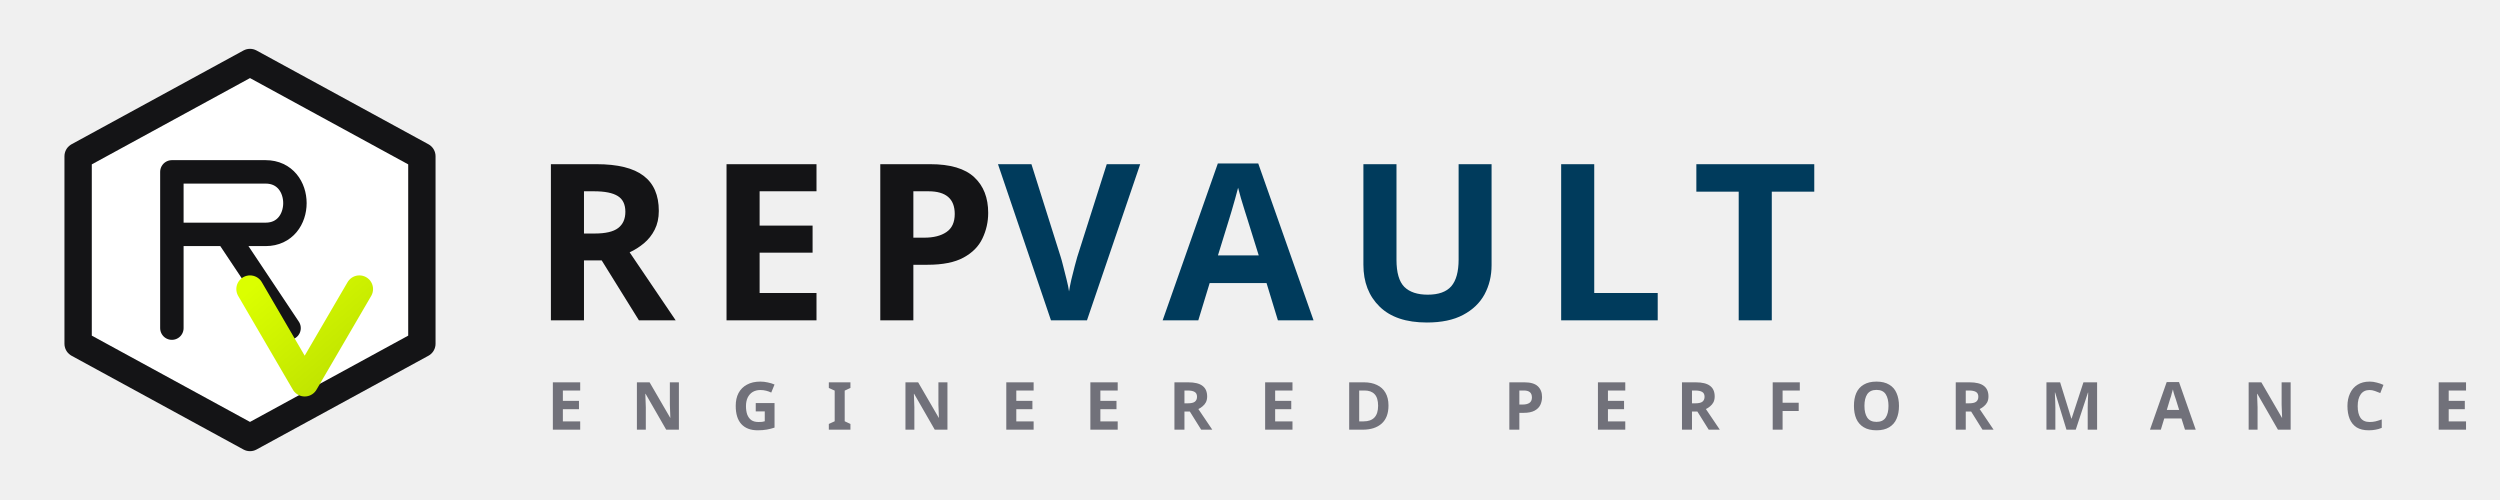
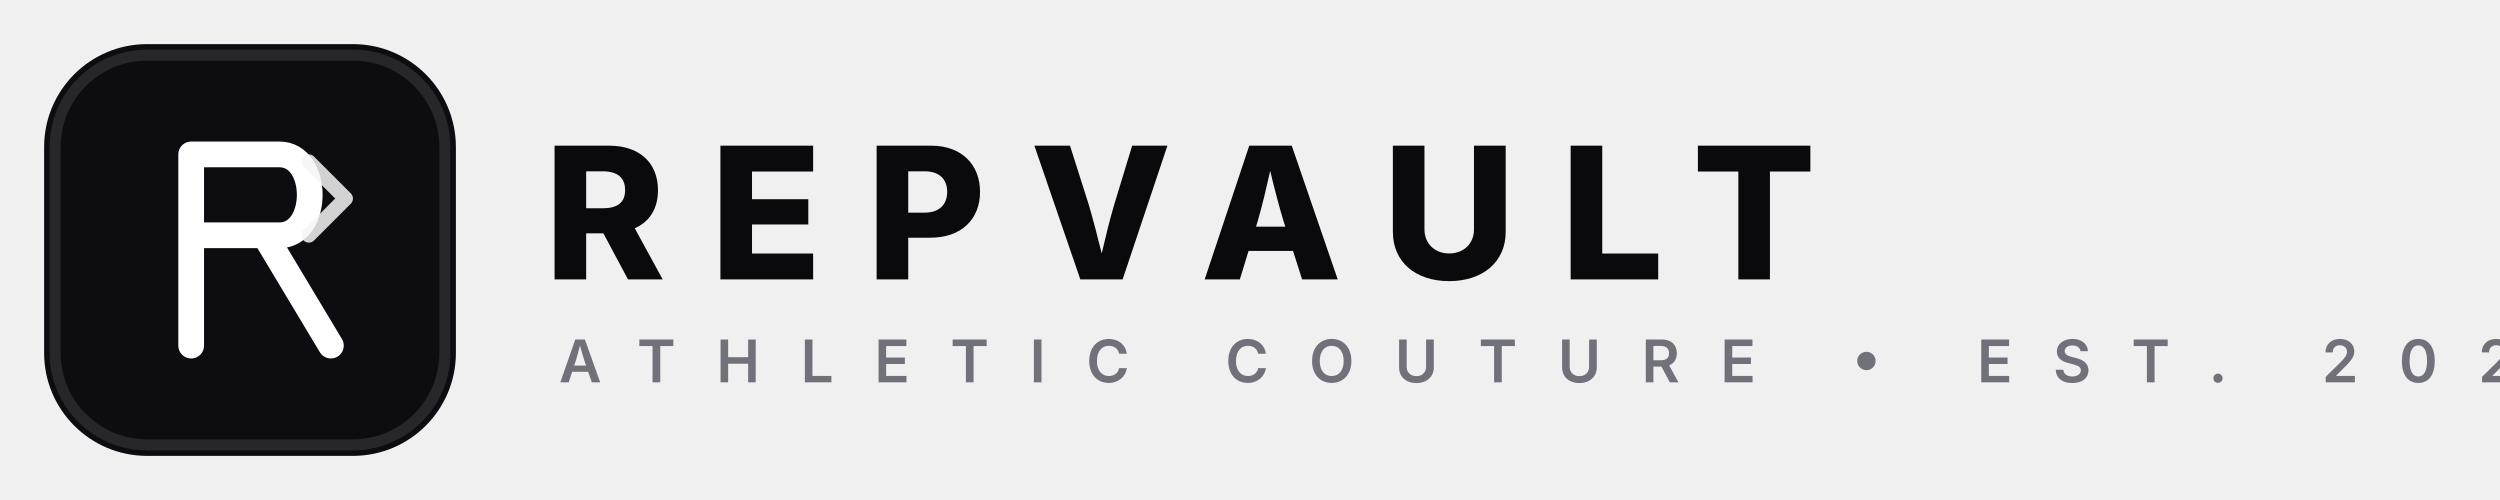
- <svg xmlns="http://www.w3.org/2000/svg" viewBox="0 0 320 64" fill="none" class="repvault-logo">
+ <svg xmlns="http://www.w3.org/2000/svg" viewBox="0 0 340 68" fill="none">
  <defs>
-     <linearGradient id="rv-brand-grad" x1="0" y1="0" x2="1" y2="1">
-       <stop offset="0%" stop-color="#141416" />
-       <stop offset="100%" stop-color="#003b5c" />
-     </linearGradient>
-     <linearGradient id="rv-volt-accent" x1="0" y1="0" x2="1" y2="1">
-       <stop offset="0%" stop-color="#dbff00" />
-       <stop offset="100%" stop-color="#bce000" />
+     <linearGradient id="rv-gold-accent" x1="0" y1="0" x2="1" y2="1">
+       <stop offset="0%" stop-color="#111111" />
+       <stop offset="100%" stop-color="#2a2a2e" />
    </linearGradient>
  </defs>
-   <g transform="translate(6, 6)">
-     <path d="M26 2 L48 14 L48 38 L26 50 L4 38 L4 14 Z" stroke="#141416" stroke-width="3.5" stroke-linejoin="round" fill="#ffffff" />
-     <path d="M16 16 L16 36 M16 16 L28 16 C33 16 33 24 28 24 L16 24 M23 24 L31 36" stroke="#141416" stroke-width="3" stroke-linecap="round" stroke-linejoin="round" />
-     <path d="M26 31 L33 43 L40 31" stroke="url(#rv-volt-accent)" stroke-width="3.5" stroke-linecap="round" stroke-linejoin="round" />
+   <g id="brand-symbol" transform="translate(4, 4)">
+     <rect x="2" y="2" width="56" height="56" rx="14" fill="#0d0d11" />
+     <rect x="3.5" y="3.5" width="53" height="53" rx="12.5" stroke="#27272a" stroke-width="1.5" fill="none" />
+     <path d="M22 17 V43 M22 17 H34 C39.5 17 39.5 28 34 28 H22 M32 28 L41 43" stroke="#ffffff" stroke-width="3.5" stroke-linecap="round" stroke-linejoin="round" />
+     <path d="M38 18 L43 23 L38 28" stroke="#f4f4f5" stroke-width="2" stroke-linecap="round" stroke-linejoin="round" opacity="0.85" />
  </g>
-   <g transform="translate(68, 41)">
-     <text font-family="'Montserrat', sans-serif" font-weight="900" font-size="28" letter-spacing="4" fill="#141416">REP<tspan fill="#003b5c">VAULT</tspan>
-     </text>
+   <g transform="translate(74, 38)">
+     <text font-family="'Space Grotesk', 'Montserrat', -apple-system, sans-serif" font-size="25" font-weight="800" letter-spacing="6" fill="#0a0a0c">REPVAULT</text>
  </g>
-   <g transform="translate(70, 55)">
-     <text font-family="'Montserrat', sans-serif" font-weight="700" font-size="8.5" letter-spacing="6" fill="#71717a">ENGINEERED PERFORMANCE</text>
+   <g transform="translate(76, 52)">
+     <text font-family="'Space Grotesk', 'Montserrat', -apple-system, sans-serif" font-size="8" font-weight="600" letter-spacing="5.5" fill="#71717a">ATHLETIC COUTURE • EST. 2026</text>
  </g>
</svg>
